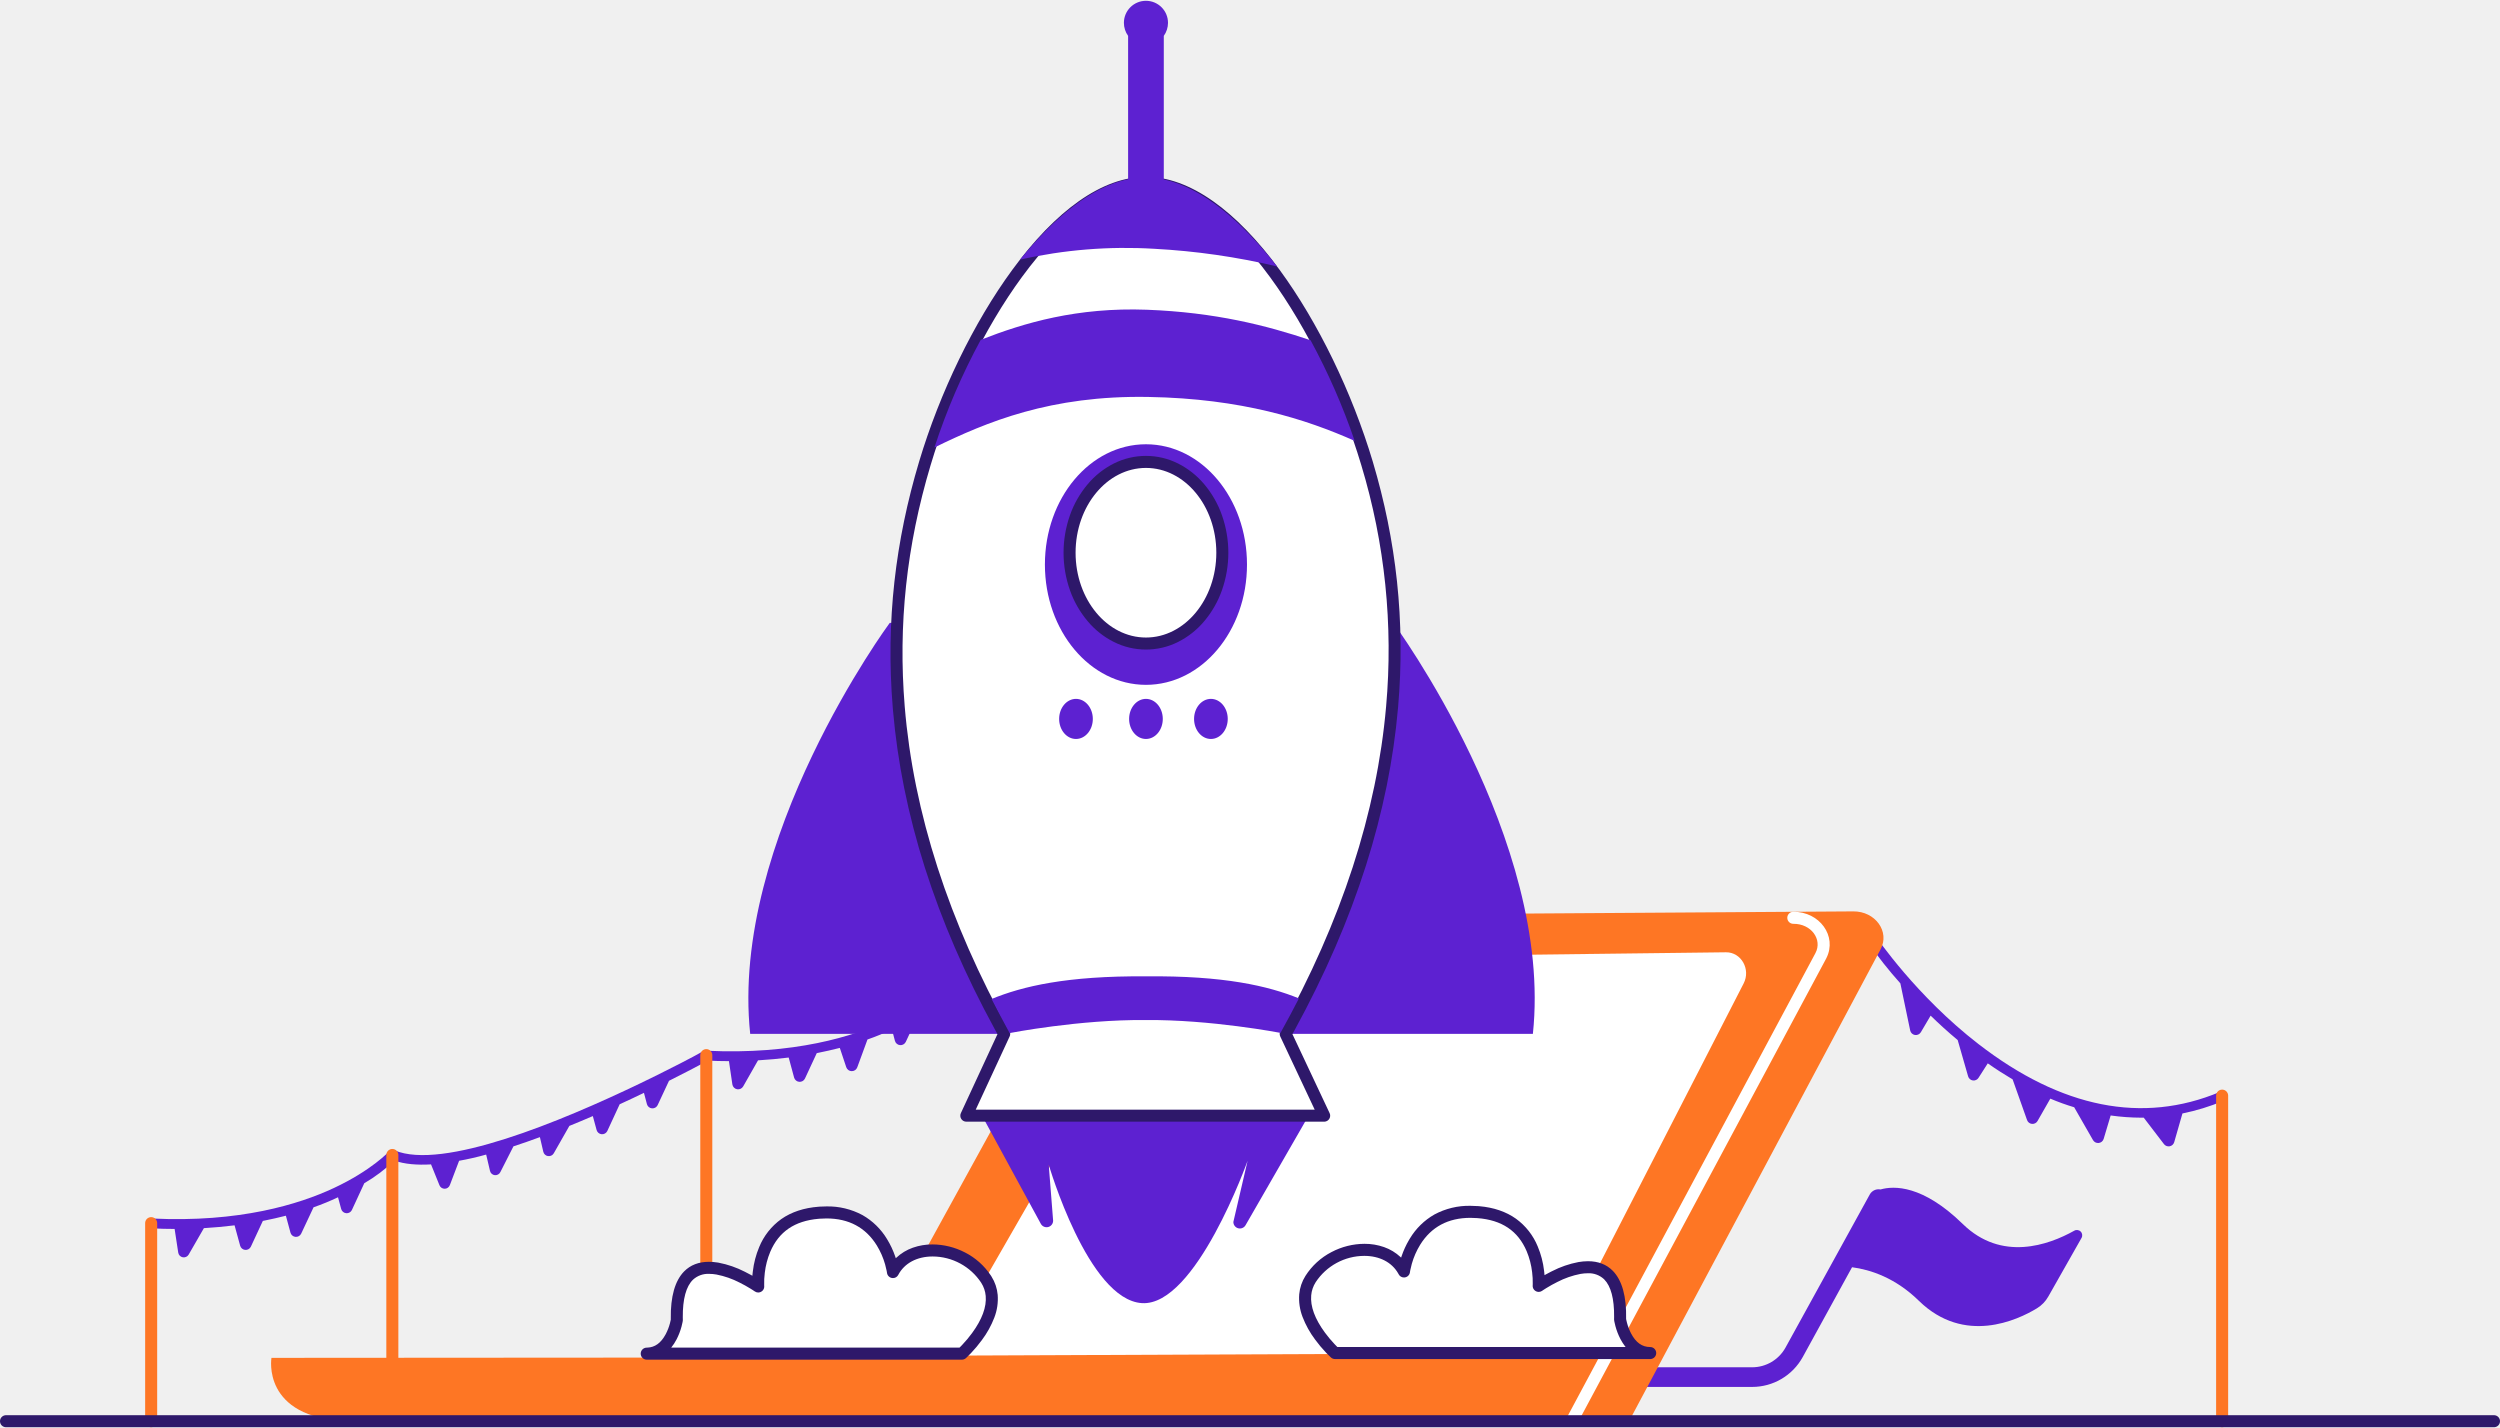
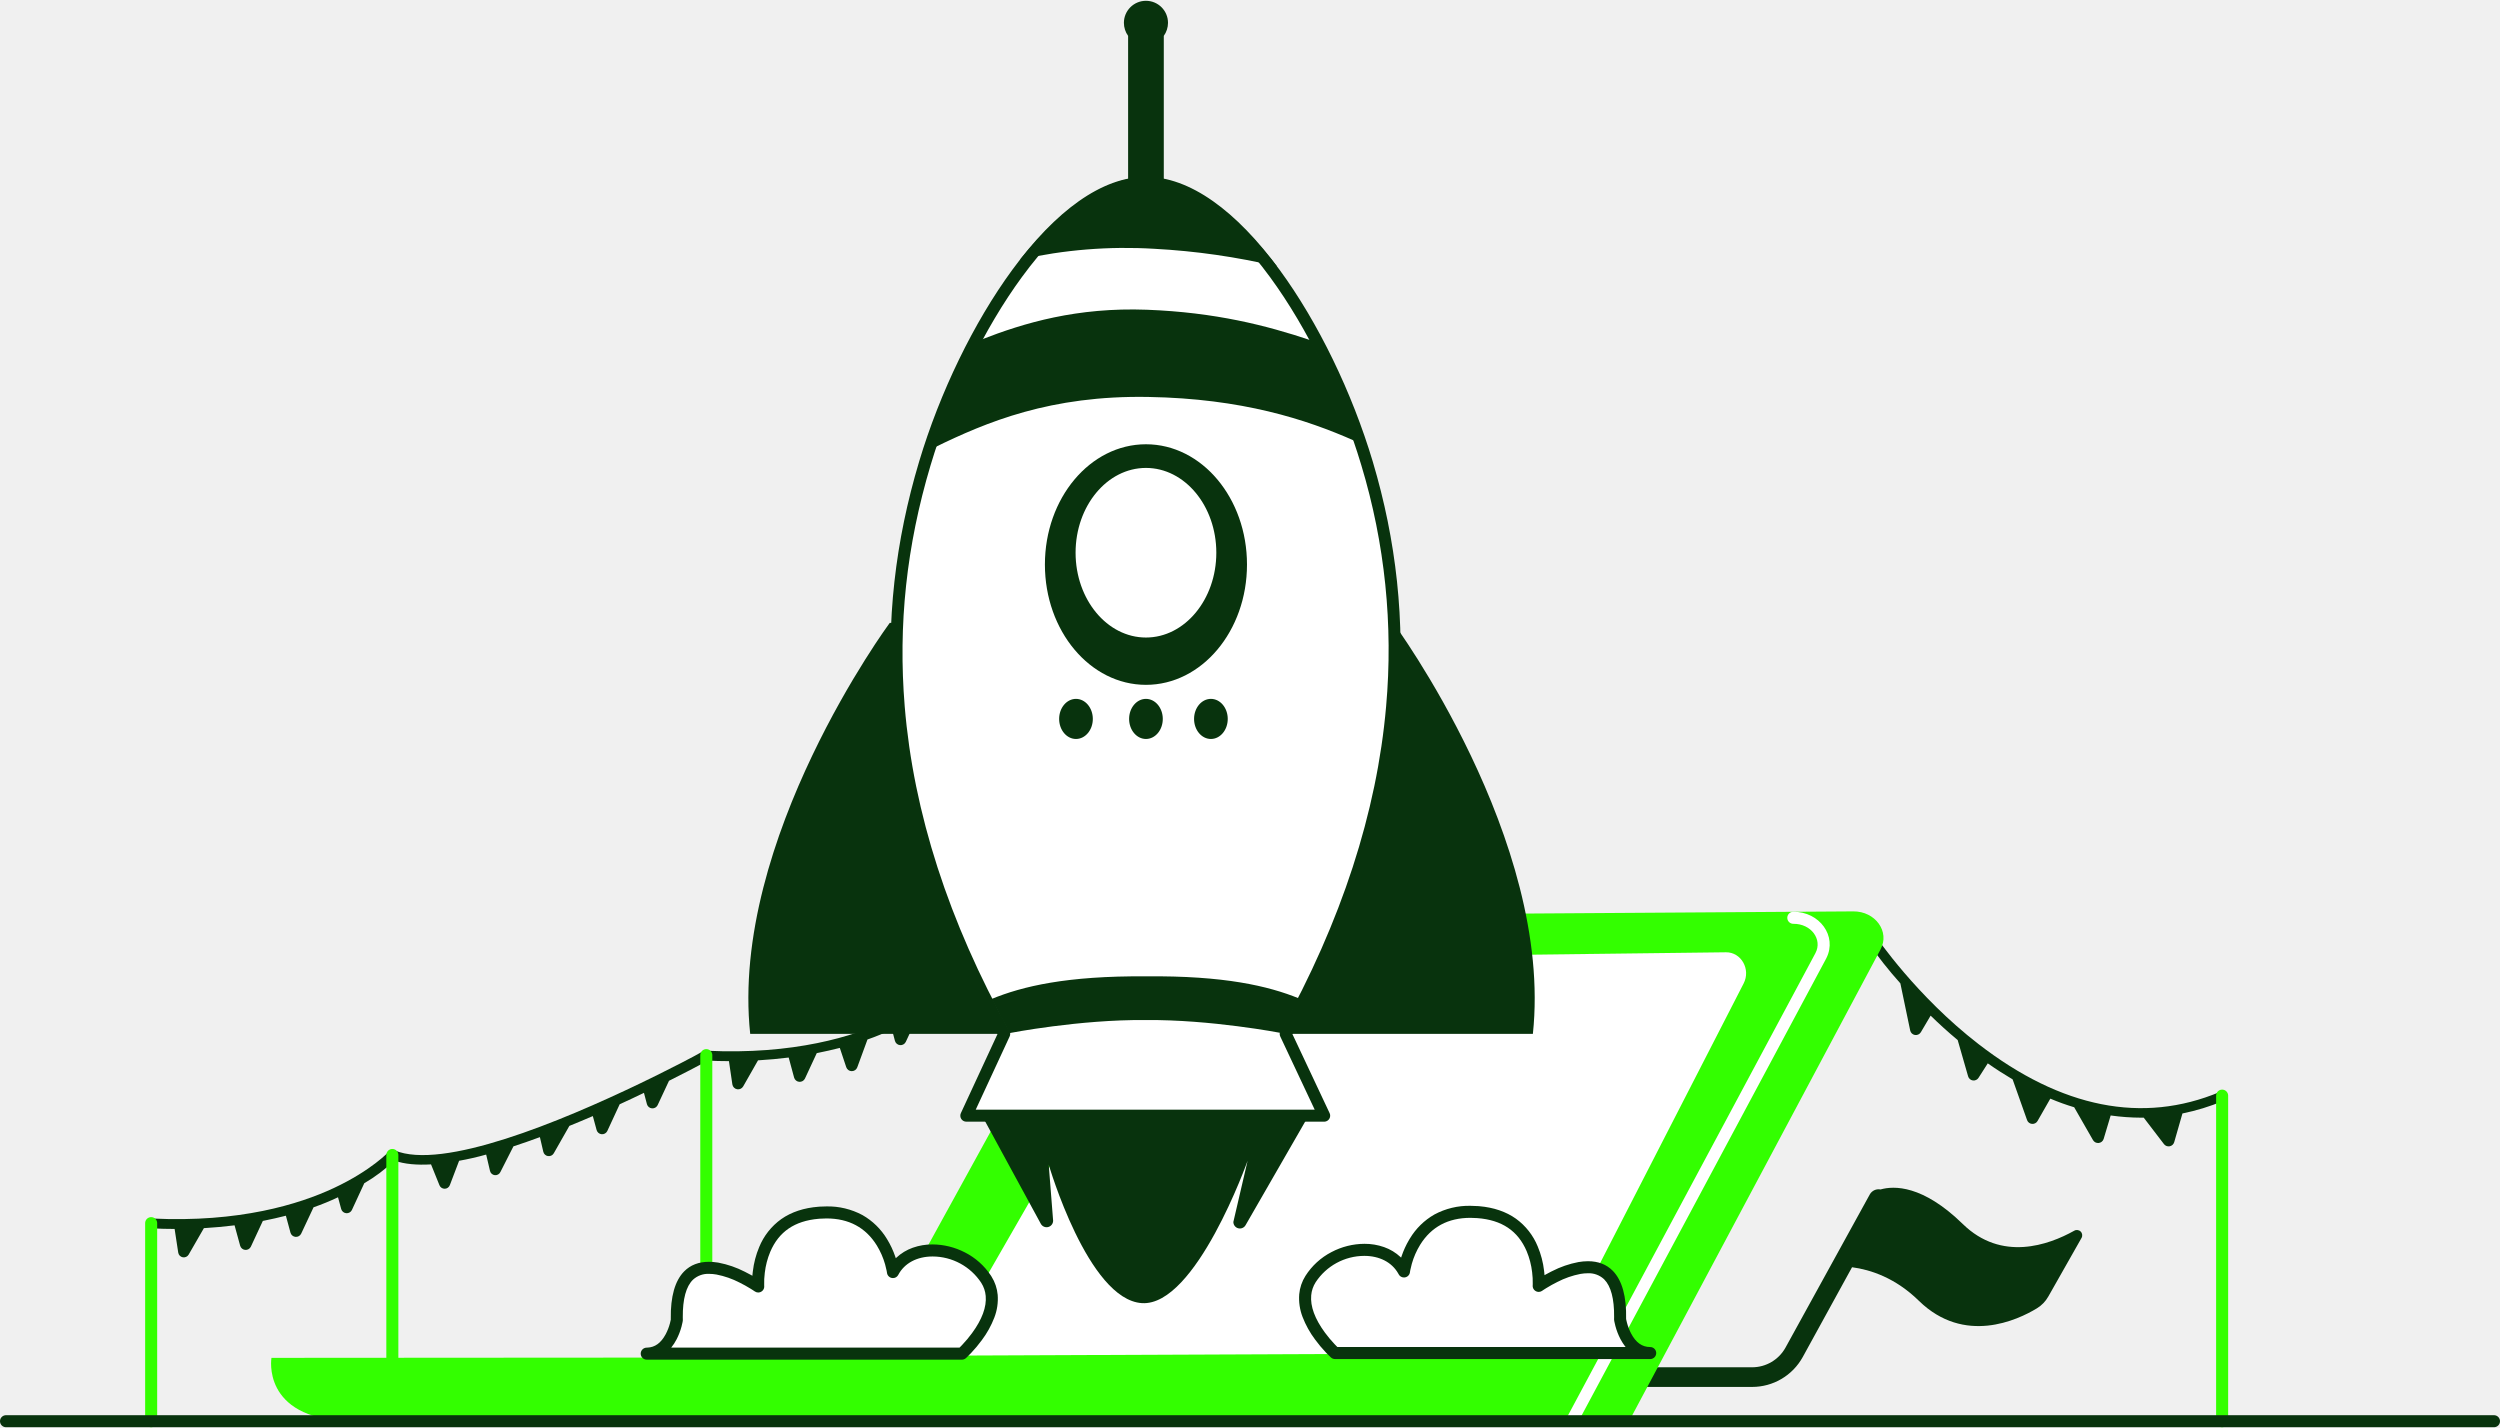
<svg xmlns="http://www.w3.org/2000/svg" viewBox="0 0 1247 711.9">
  <g id="product_launch_solid_II" data-name="product launch/solid_II" transform="translate(2.5)">
    <g id="product_launch_solid_II-2" data-name="product launch/solid_II" transform="translate(-3)">
      <g id="product_launch_solid_II-3" data-name="product launch_solid_II">
-         <path id="flag" d="M302.6,21.456c-12.7,7.1-36.2,15.6-55.6-3.4-20-19.5-34.3-19.1-41-17.2a5.036,5.036,0,0,0-5.3,2.4l-42.1,76.5a19.015,19.015,0,0,1-16.6,9.8H4.9a4.9,4.9,0,1,0,0,9.8H142a28.78,28.78,0,0,0,25.2-14.9l24.6-44.8c9.2,1.2,21.7,5.3,33.4,16.8,22.6,22,49.1,9.6,58.8,3.7a16.13,16.13,0,0,0,5.7-5.9l16.5-29.1A2.652,2.652,0,0,0,302.6,21.456Z" transform="translate(732.5 592.444)" fill="#5d21d1" />
+         <path id="flag" d="M302.6,21.456c-12.7,7.1-36.2,15.6-55.6-3.4-20-19.5-34.3-19.1-41-17.2a5.036,5.036,0,0,0-5.3,2.4l-42.1,76.5a19.015,19.015,0,0,1-16.6,9.8H4.9a4.9,4.9,0,1,0,0,9.8H142a28.78,28.78,0,0,0,25.2-14.9l24.6-44.8c9.2,1.2,21.7,5.3,33.4,16.8,22.6,22,49.1,9.6,58.8,3.7a16.13,16.13,0,0,0,5.7-5.9l16.5-29.1A2.652,2.652,0,0,0,302.6,21.456Z" transform="translate(732.5 592.444)" fill="#08330D" />
        <g id="flags" transform="translate(73 466)">
-           <path id="Path" d="M280.843,1.417a2.43,2.43,0,0,0-3.4-1.1c-.4.2-4.6,2.8-22.9,11.9l-8.4,4.1c-39.9,19.2-98.8,43.6-122.7,33.5a2.443,2.443,0,0,0-2.8.6c-.1.1-8.7,9.4-27.5,18.2-17.3,8.1-47.1,17.3-90.6,15.2a2.362,2.362,0,0,0-2.5,2.8,2.559,2.559,0,0,0,2.4,2.1c3.9.2,7.6.3,11.3.3l1.8,11.8a2.81,2.81,0,0,0,5.2,1l7.6-13.2c5.3-.3,10.4-.8,15.3-1.4l2.8,10.2a2.864,2.864,0,0,0,5.3.5l6-12.9c4.1-.8,7.9-1.7,11.5-2.6l2.3,8.5a2.864,2.864,0,0,0,5.3.5l6.2-13.2a122.609,122.609,0,0,0,12.2-5l1.6,5.9a2.864,2.864,0,0,0,5.3.5l6.2-13.4a80.144,80.144,0,0,0,15-11.3c5.1,1.8,11.3,2.3,18.3,1.9l4.2,10.4a2.778,2.778,0,0,0,5.2-.1l4.6-12.1c4.4-.8,8.9-1.8,13.5-3.1l1.9,8.1a2.76,2.76,0,0,0,5.2.6l6.5-12.8c4.4-1.4,8.8-3,13.2-4.6l1.7,7.3a2.833,2.833,0,0,0,5.2.8l7.8-13.7c3.9-1.6,7.8-3.2,11.7-4.9l1.9,7a2.864,2.864,0,0,0,5.3.5l6.2-13.4c4.2-1.9,8.2-3.8,12.1-5.7l1.5,5.7a2.864,2.864,0,0,0,5.3.5l5.7-12.2c15.5-7.8,18.4-9.6,19.9-10.4A3.181,3.181,0,0,0,280.843,1.417Z" transform="translate(0.857 57.983)" fill="#5d21d1" />
-           <path id="Path-2" data-name="Path" d="M123.443.2a2.443,2.443,0,0,0-2.8.6c-.1.1-8.7,9.4-27.5,18.2-17.3,8.1-47.1,17.3-90.6,15.2A2.362,2.362,0,0,0,.043,37a2.559,2.559,0,0,0,2.4,2.1c3.9.2,7.6.3,11.3.3l1.7,11.6a2.909,2.909,0,0,0,5.4,1l7.4-13c5.3-.3,10.4-.8,15.3-1.4l2.7,10a2.9,2.9,0,0,0,5.4.5l5.9-12.7c4.1-.8,7.9-1.7,11.5-2.6l3.2,9.6a2.915,2.915,0,0,0,5.5.1l5.1-13.9a122.609,122.609,0,0,0,12.2-5l1.5,5.7a2.9,2.9,0,0,0,5.4.5l6.1-13.1a80.144,80.144,0,0,0,15-11.3" transform="translate(277.357 23.9)" fill="#5d21d1" />
-           <path id="Path-3" data-name="Path" d="M179.077,79.877a2.39,2.39,0,0,0-3.2-1.4c-38.5,16.1-79,8-120.3-23.9-31.1-24-50.9-53.3-51.1-53.5a2.544,2.544,0,0,0-3.4-.7,2.544,2.544,0,0,0-.7,3.4,210.417,210.417,0,0,0,16.2,20.5l4.9,23.5a2.892,2.892,0,0,0,5.3.9l4.9-8.3c4.2,4.1,8.7,8.2,13.5,12.2l5.2,18.1a2.873,2.873,0,0,0,5.2.7l4.6-7.2c4.1,2.9,8.2,5.5,12.4,8l7.2,20.3a2.887,2.887,0,0,0,5.2.5l6.4-11.2a113.564,113.564,0,0,0,11.9,4.3l9.4,16.4a2.917,2.917,0,0,0,5.3-.6l3.5-11.7a112.468,112.468,0,0,0,15.3,1.1h1.2l10.1,13.2a2.913,2.913,0,0,0,5.1-1l4.1-14.3a109.057,109.057,0,0,0,20.2-6.2A2.469,2.469,0,0,0,179.077,79.877Z" transform="translate(858.823 0.223)" fill="#5d21d1" />
-           <path id="Path-4" data-name="Path" d="M3,0A3,3,0,0,1,5.995,2.824L6,3v98.8a3,3,0,0,1-5.995.176L0,101.8V3A3,3,0,0,1,3,0Z" transform="translate(-0.1 141.1)" fill="#fe7624" />
-           <path id="Path-5" data-name="Path" d="M3,0A3,3,0,0,1,5.995,2.824L6,3V134.2a3,3,0,0,1-5.995.176L0,134.2V3A3,3,0,0,1,3,0Z" transform="translate(120.2 107.1)" fill="#fe7624" />
-           <path id="Path-6" data-name="Path" d="M3,0A3,3,0,0,1,5.995,2.824L6,3V183.8a3,3,0,0,1-5.995.176L0,183.8V3A3,3,0,0,1,3,0Z" transform="translate(276.8 57.3)" fill="#fe7624" />
-           <path id="Path-7" data-name="Path" d="M3,0A3,3,0,0,1,5.995,2.824L6,3V165.4a3,3,0,0,1-5.995.176L0,165.4V3A3,3,0,0,1,3,0Z" transform="translate(1032.9 77.5)" fill="#fe7624" />
+           <path id="Path" d="M280.843,1.417a2.43,2.43,0,0,0-3.4-1.1c-.4.2-4.6,2.8-22.9,11.9l-8.4,4.1c-39.9,19.2-98.8,43.6-122.7,33.5a2.443,2.443,0,0,0-2.8.6c-.1.1-8.7,9.4-27.5,18.2-17.3,8.1-47.1,17.3-90.6,15.2a2.362,2.362,0,0,0-2.5,2.8,2.559,2.559,0,0,0,2.4,2.1c3.9.2,7.6.3,11.3.3l1.8,11.8a2.81,2.81,0,0,0,5.2,1l7.6-13.2c5.3-.3,10.4-.8,15.3-1.4l2.8,10.2a2.864,2.864,0,0,0,5.3.5l6-12.9c4.1-.8,7.9-1.7,11.5-2.6l2.3,8.5a2.864,2.864,0,0,0,5.3.5l6.2-13.2a122.609,122.609,0,0,0,12.2-5l1.6,5.9a2.864,2.864,0,0,0,5.3.5l6.2-13.4a80.144,80.144,0,0,0,15-11.3c5.1,1.8,11.3,2.3,18.3,1.9l4.2,10.4a2.778,2.778,0,0,0,5.2-.1l4.6-12.1c4.4-.8,8.9-1.8,13.5-3.1l1.9,8.1a2.76,2.76,0,0,0,5.2.6l6.5-12.8c4.4-1.4,8.8-3,13.2-4.6l1.7,7.3a2.833,2.833,0,0,0,5.2.8l7.8-13.7c3.9-1.6,7.8-3.2,11.7-4.9l1.9,7a2.864,2.864,0,0,0,5.3.5l6.2-13.4c4.2-1.9,8.2-3.8,12.1-5.7l1.5,5.7a2.864,2.864,0,0,0,5.3.5l5.7-12.2c15.5-7.8,18.4-9.6,19.9-10.4A3.181,3.181,0,0,0,280.843,1.417Z" transform="translate(0.857 57.983)" fill="#08330D" />
+           <path id="Path-2" data-name="Path" d="M123.443.2a2.443,2.443,0,0,0-2.8.6c-.1.1-8.7,9.4-27.5,18.2-17.3,8.1-47.1,17.3-90.6,15.2A2.362,2.362,0,0,0,.043,37a2.559,2.559,0,0,0,2.4,2.1c3.9.2,7.6.3,11.3.3l1.7,11.6a2.909,2.909,0,0,0,5.4,1l7.4-13c5.3-.3,10.4-.8,15.3-1.4l2.7,10a2.9,2.9,0,0,0,5.4.5l5.9-12.7c4.1-.8,7.9-1.7,11.5-2.6l3.2,9.6a2.915,2.915,0,0,0,5.5.1l5.1-13.9a122.609,122.609,0,0,0,12.2-5l1.5,5.7a2.9,2.9,0,0,0,5.4.5l6.1-13.1a80.144,80.144,0,0,0,15-11.3" transform="translate(277.357 23.9)" fill="#08330D" />
+           <path id="Path-3" data-name="Path" d="M179.077,79.877a2.39,2.39,0,0,0-3.2-1.4c-38.5,16.1-79,8-120.3-23.9-31.1-24-50.9-53.3-51.1-53.5a2.544,2.544,0,0,0-3.4-.7,2.544,2.544,0,0,0-.7,3.4,210.417,210.417,0,0,0,16.2,20.5l4.9,23.5a2.892,2.892,0,0,0,5.3.9l4.9-8.3c4.2,4.1,8.7,8.2,13.5,12.2l5.2,18.1a2.873,2.873,0,0,0,5.2.7l4.6-7.2c4.1,2.9,8.2,5.5,12.4,8l7.2,20.3a2.887,2.887,0,0,0,5.2.5l6.4-11.2a113.564,113.564,0,0,0,11.9,4.3l9.4,16.4a2.917,2.917,0,0,0,5.3-.6l3.5-11.7a112.468,112.468,0,0,0,15.3,1.1h1.2l10.1,13.2a2.913,2.913,0,0,0,5.1-1l4.1-14.3a109.057,109.057,0,0,0,20.2-6.2A2.469,2.469,0,0,0,179.077,79.877Z" transform="translate(858.823 0.223)" fill="#08330D" />
+           <path id="Path-4" data-name="Path" d="M3,0A3,3,0,0,1,5.995,2.824L6,3v98.8a3,3,0,0,1-5.995.176L0,101.8V3A3,3,0,0,1,3,0Z" transform="translate(-0.1 141.1)" fill="#33FF00" />
+           <path id="Path-5" data-name="Path" d="M3,0A3,3,0,0,1,5.995,2.824L6,3V134.2a3,3,0,0,1-5.995.176L0,134.2V3A3,3,0,0,1,3,0Z" transform="translate(120.2 107.1)" fill="#33FF00" />
+           <path id="Path-6" data-name="Path" d="M3,0A3,3,0,0,1,5.995,2.824L6,3V183.8a3,3,0,0,1-5.995.176L0,183.8V3A3,3,0,0,1,3,0Z" transform="translate(276.8 57.3)" fill="#33FF00" />
+           <path id="Path-7" data-name="Path" d="M3,0A3,3,0,0,1,5.995,2.824L6,3V165.4a3,3,0,0,1-5.995.176L0,165.4V3A3,3,0,0,1,3,0Z" transform="translate(1032.9 77.5)" fill="#33FF00" />
        </g>
        <g id="laptop_1_" transform="translate(135 454)">
-           <path id="laptop" d="M789.19,0l-362,2.4a14.982,14.982,0,0,0-13.4,7.6L296.99,222.5l-296.8.2s-5.1,29.8,37.6,31.6l640-.8L802.79,19C807.59,10.1,800.19-.1,789.19,0Z" transform="translate(0.71 0.599)" fill="#fe7624" />
+           <path id="laptop" d="M789.19,0l-362,2.4a14.982,14.982,0,0,0-13.4,7.6L296.99,222.5l-296.8.2s-5.1,29.8,37.6,31.6l640-.8L802.79,19C807.59,10.1,800.19-.1,789.19,0Z" transform="translate(0.71 0.599)" fill="#33FF00" />
          <path id="screen" d="M0,201.2l305.7-1.3L400.3,15.6C404,8.5,399.1-.1,391.5,0L113.7,3.4Z" transform="translate(334.9 20.999)" fill="#fff" />
          <path id="Path-8" data-name="Path" d="M113.074,0c13.1-.117,22.03,12.112,16.543,23.084l-.171.332-123.8,231.3a3,3,0,0,1-5.371-2.668l.081-.164L124.148,20.6c3.584-6.788-2.091-14.68-11.02-14.6a3,3,0,1,1-.054-6Z" transform="translate(646.899 0.799)" fill="#fff" />
        </g>
        <g id="rocket_3_" transform="translate(373)">
-           <path id="Path-9" data-name="Path" d="M0,0,33.5,61.6A3.267,3.267,0,0,0,39.6,60L37.4,32S57,99.4,83.9,101.1s52.7-71,52.7-71l-7.1,30.5a3.255,3.255,0,0,0,6.1,1.6L171.4,0" transform="translate(113.2 548.9)" fill="#5d21d1" />
-           <path id="Path-10" data-name="Path" d="M70.517,2.3s-79.9,108.2-69.6,205h176.3V0Z" transform="translate(0.783 308.4)" fill="#5d21d1" />
-           <path id="Path-11" data-name="Path" d="M106.7,2.3s79.9,108.2,69.6,205H0V0Z" transform="translate(215.8 308.4)" fill="#5d21d1" />
+           <path id="Path-9" data-name="Path" d="M0,0,33.5,61.6A3.267,3.267,0,0,0,39.6,60L37.4,32S57,99.4,83.9,101.1s52.7-71,52.7-71l-7.1,30.5a3.255,3.255,0,0,0,6.1,1.6L171.4,0" transform="translate(113.2 548.9)" fill="#08330D" />
+           <path id="Path-10" data-name="Path" d="M70.517,2.3s-79.9,108.2-69.6,205h176.3V0Z" transform="translate(0.783 308.4)" fill="#08330D" />
+           <path id="Path-11" data-name="Path" d="M106.7,2.3s79.9,108.2,69.6,205H0V0Z" transform="translate(215.8 308.4)" fill="#08330D" />
          <path id="Path-12" data-name="Path" d="M194.114,424.5c67.7-121.7,60.3-218.3,40.6-284.5-19.8-66.2-66.2-140-110.3-140s-90.5,73.8-110.3,140-28.1,162.8,39.6,284.5l-18.9,40.8h178.5l-19.2-40.8Z" transform="translate(74.686 91.2)" fill="#fff" />
-           <path id="Path_2_" d="M216.327,471.3H37.826a3,3,0,0,1-2.722-4.262L53.364,427.62l-1.126-2.046c-7.471-13.66-14.229-27.458-20.086-41.011a427.659,427.659,0,0,1-15.069-40.2A379.514,379.514,0,0,1,6.847,304.935a348.758,348.758,0,0,1-5.589-38.674l-.133-1.579C.25,254.036-.117,243.316.033,232.821c.148-10.3.8-20.707,1.936-30.93,1.113-10.008,2.726-20.159,4.8-30.169,2.02-9.771,4.539-19.723,7.487-29.581,10.374-34.684,27.32-69.58,46.492-95.739,10.9-14.871,22.071-26.393,33.2-34.245C105.387,4.09,116.651,0,127.427,0S149.466,4.09,160.9,12.157c11.134,7.852,22.305,19.373,33.2,34.245,19.173,26.16,36.119,61.056,46.493,95.743,2.913,9.789,5.4,19.7,7.378,29.46,2.029,9.986,3.6,20.131,4.669,30.154,1.091,10.231,1.695,20.656,1.793,30.986.1,10.523-.321,21.274-1.252,31.955a350.841,350.841,0,0,1-5.652,38.993,383.143,383.143,0,0,1-10.354,39.789,432.855,432.855,0,0,1-15.239,40.608c-5.923,13.694-12.756,27.64-20.309,41.449l-1.142,2.073,18.548,39.413a2.956,2.956,0,0,1-.138,2.814,2.99,2.99,0,0,1-2.4,1.459ZM127.427,6c-9.664,0-19.943,3.853-30.551,11.451-10.439,7.477-20.967,18.41-31.291,32.5C46.8,75.575,30.186,109.8,20,143.86,7.974,184.069,3.756,223.43,7.1,264.192c4.344,52.886,21.921,107.34,52.244,161.85a3.008,3.008,0,0,1,.1,2.719L42.521,465.3H211.6l-17.186-36.523a2.992,2.992,0,0,1,0-2.552l.094-.183c30.375-54.6,48.109-109.063,52.709-161.865A317.74,317.74,0,0,0,234.852,143.86c-10.186-34.055-26.8-68.284-45.583-93.911-10.325-14.087-20.853-25.02-31.292-32.5C147.369,9.853,137.091,6,127.427,6Z" transform="translate(71.674 88.2)" fill="#2e186a" />
-           <ellipse id="Oval" cx="50.4" cy="60" rx="50.4" ry="60" transform="translate(148.7 221.6)" fill="#5d21d1" />
-           <ellipse id="Oval-2" data-name="Oval" cx="8.4" cy="10" rx="8.4" ry="10" transform="translate(190.7 348.6)" fill="#5d21d1" />
-           <ellipse id="Oval-3" data-name="Oval" cx="8.4" cy="10" rx="8.4" ry="10" transform="translate(223.1 348.6)" fill="#5d21d1" />
-           <ellipse id="Oval-4" data-name="Oval" cx="8.4" cy="10" rx="8.4" ry="10" transform="translate(155.8 348.6)" fill="#5d21d1" />
+           <path id="Path_2_" d="M216.327,471.3H37.826a3,3,0,0,1-2.722-4.262L53.364,427.62l-1.126-2.046c-7.471-13.66-14.229-27.458-20.086-41.011a427.659,427.659,0,0,1-15.069-40.2A379.514,379.514,0,0,1,6.847,304.935a348.758,348.758,0,0,1-5.589-38.674l-.133-1.579C.25,254.036-.117,243.316.033,232.821c.148-10.3.8-20.707,1.936-30.93,1.113-10.008,2.726-20.159,4.8-30.169,2.02-9.771,4.539-19.723,7.487-29.581,10.374-34.684,27.32-69.58,46.492-95.739,10.9-14.871,22.071-26.393,33.2-34.245C105.387,4.09,116.651,0,127.427,0S149.466,4.09,160.9,12.157c11.134,7.852,22.305,19.373,33.2,34.245,19.173,26.16,36.119,61.056,46.493,95.743,2.913,9.789,5.4,19.7,7.378,29.46,2.029,9.986,3.6,20.131,4.669,30.154,1.091,10.231,1.695,20.656,1.793,30.986.1,10.523-.321,21.274-1.252,31.955a350.841,350.841,0,0,1-5.652,38.993,383.143,383.143,0,0,1-10.354,39.789,432.855,432.855,0,0,1-15.239,40.608c-5.923,13.694-12.756,27.64-20.309,41.449l-1.142,2.073,18.548,39.413a2.956,2.956,0,0,1-.138,2.814,2.99,2.99,0,0,1-2.4,1.459ZM127.427,6c-9.664,0-19.943,3.853-30.551,11.451-10.439,7.477-20.967,18.41-31.291,32.5C46.8,75.575,30.186,109.8,20,143.86,7.974,184.069,3.756,223.43,7.1,264.192c4.344,52.886,21.921,107.34,52.244,161.85a3.008,3.008,0,0,1,.1,2.719L42.521,465.3H211.6l-17.186-36.523a2.992,2.992,0,0,1,0-2.552l.094-.183c30.375-54.6,48.109-109.063,52.709-161.865A317.74,317.74,0,0,0,234.852,143.86c-10.186-34.055-26.8-68.284-45.583-93.911-10.325-14.087-20.853-25.02-31.292-32.5C147.369,9.853,137.091,6,127.427,6Z" transform="translate(71.674 88.2)" fill="#08330D" />
+           <ellipse id="Oval" cx="50.4" cy="60" rx="50.4" ry="60" transform="translate(148.7 221.6)" fill="#08330D" />
+           <ellipse id="Oval-2" data-name="Oval" cx="8.4" cy="10" rx="8.4" ry="10" transform="translate(190.7 348.6)" fill="#08330D" />
+           <ellipse id="Oval-3" data-name="Oval" cx="8.4" cy="10" rx="8.4" ry="10" transform="translate(223.1 348.6)" fill="#08330D" />
+           <ellipse id="Oval-4" data-name="Oval" cx="8.4" cy="10" rx="8.4" ry="10" transform="translate(155.8 348.6)" fill="#08330D" />
          <ellipse id="Oval-5" data-name="Oval" cx="38.1" cy="45.3" rx="38.1" ry="45.3" transform="translate(161 230.4)" fill="#fff" />
-           <path id="Oval_2_" d="M41.1,96.6a35.71,35.71,0,0,1-16.051-3.81A41.224,41.224,0,0,1,11.991,82.414,49.391,49.391,0,0,1,3.212,67.057a56.369,56.369,0,0,1,0-37.514,49.393,49.393,0,0,1,8.779-15.358A41.225,41.225,0,0,1,25.049,3.81a35.713,35.713,0,0,1,32.1,0A41.223,41.223,0,0,1,70.209,14.186a49.393,49.393,0,0,1,8.778,15.358,56.371,56.371,0,0,1,0,37.514,49.391,49.391,0,0,1-8.778,15.357A41.223,41.223,0,0,1,57.151,92.79,35.71,35.71,0,0,1,41.1,96.6ZM41.1,6C21.746,6,6,24.976,6,48.3S21.746,90.6,41.1,90.6,76.2,71.625,76.2,48.3,60.455,6,41.1,6Z" transform="translate(158 227.4)" fill="#2e186a" />
-           <path id="Path-13" data-name="Path" d="M71.7,89.1V17.5A11.2,11.2,0,0,0,73.8,11a11,11,0,0,0-22,0,11.2,11.2,0,0,0,2.1,6.5V89c-18.5,3.8-37,19.3-53.9,40.1a239.042,239.042,0,0,1,67-5.4,345.825,345.825,0,0,1,61.2,8.8C110.7,110.1,91.1,93.3,71.7,89.1Z" transform="translate(136.3 0.4)" fill="#5d21d1" />
-           <path id="Path-14" data-name="Path" d="M187.6,15.343c-22.1-7.4-47.5-13.9-81.6-15.2-34.8-1.3-61.2,6.5-82.9,15A320.817,320.817,0,0,0,0,68.843c26-12.7,57.9-26.1,106.8-25.2,46.5.8,78.5,11.1,102.8,21.9A322.659,322.659,0,0,0,187.6,15.343Z" transform="translate(93.6 154.357)" fill="#5d21d1" />
-           <path id="Path-15" data-name="Path" d="M144.1,28.222c3.2-5.8,6.3-11.5,9.2-17.2C138,4.822,116-.378,76.9.022c-39.5-.3-61.6,5-76.9,11.3,2.9,5.6,5.9,11.3,9,17,0,0,34.7-6.8,67.8-6.5C109.4,21.522,144.1,28.222,144.1,28.222Z" transform="translate(122.1 486.978)" fill="#5d21d1" />
+           <path id="Oval_2_" d="M41.1,96.6a35.71,35.71,0,0,1-16.051-3.81A41.224,41.224,0,0,1,11.991,82.414,49.391,49.391,0,0,1,3.212,67.057a56.369,56.369,0,0,1,0-37.514,49.393,49.393,0,0,1,8.779-15.358A41.225,41.225,0,0,1,25.049,3.81a35.713,35.713,0,0,1,32.1,0A41.223,41.223,0,0,1,70.209,14.186a49.393,49.393,0,0,1,8.778,15.358,56.371,56.371,0,0,1,0,37.514,49.391,49.391,0,0,1-8.778,15.357A41.223,41.223,0,0,1,57.151,92.79,35.71,35.71,0,0,1,41.1,96.6ZM41.1,6C21.746,6,6,24.976,6,48.3S21.746,90.6,41.1,90.6,76.2,71.625,76.2,48.3,60.455,6,41.1,6Z" transform="translate(158 227.4)" fill="#08330D" />
+           <path id="Path-13" data-name="Path" d="M71.7,89.1V17.5A11.2,11.2,0,0,0,73.8,11a11,11,0,0,0-22,0,11.2,11.2,0,0,0,2.1,6.5V89c-18.5,3.8-37,19.3-53.9,40.1a239.042,239.042,0,0,1,67-5.4,345.825,345.825,0,0,1,61.2,8.8C110.7,110.1,91.1,93.3,71.7,89.1Z" transform="translate(136.3 0.4)" fill="#08330D" />
+           <path id="Path-14" data-name="Path" d="M187.6,15.343c-22.1-7.4-47.5-13.9-81.6-15.2-34.8-1.3-61.2,6.5-82.9,15A320.817,320.817,0,0,0,0,68.843c26-12.7,57.9-26.1,106.8-25.2,46.5.8,78.5,11.1,102.8,21.9A322.659,322.659,0,0,0,187.6,15.343Z" transform="translate(93.6 154.357)" fill="#08330D" />
+           <path id="Path-15" data-name="Path" d="M144.1,28.222c3.2-5.8,6.3-11.5,9.2-17.2C138,4.822,116-.378,76.9.022c-39.5-.3-61.6,5-76.9,11.3,2.9,5.6,5.9,11.3,9,17,0,0,34.7-6.8,67.8-6.5C109.4,21.522,144.1,28.222,144.1,28.222Z" transform="translate(122.1 486.978)" fill="#08330D" />
        </g>
        <g id="clouds" transform="translate(320 601)">
          <path id="cloud_1_" d="M172.136,70.439H14.936s-22.6-20.3-12.2-36.9,37.7-20.6,46.6-3.8c0,0,3.9-32.1,36.8-29.6,33,2.5,30.4,36.8,30.4,36.8s41.7-29.5,40.6,16.6C157.036,53.439,159.636,70.439,172.136,70.439Z" transform="translate(331.464 3.461)" fill="#fff" />
-           <path id="cloud_2_" d="M175.139,76.442H17.939a3,3,0,0,1-2.005-.769c-.308-.277-.983-.9-2.045-2l-.46-.481A66.383,66.383,0,0,1,8.05,66.764a46.6,46.6,0,0,1-6.3-11.352A26.03,26.03,0,0,1,.09,44.125,20.621,20.621,0,0,1,3.2,34.949,33.746,33.746,0,0,1,16.189,23.075a35.576,35.576,0,0,1,16.427-4.118,28.994,28.994,0,0,1,9.79,1.63,23.209,23.209,0,0,1,8.24,5l.268.261.226-.684A43.553,43.553,0,0,1,54.9,16.952l.4-.66A33.763,33.763,0,0,1,67.522,4.331,36.426,36.426,0,0,1,85.5,0c1.257,0,2.558.05,3.867.15L89.9.193c7.2.621,13.363,2.725,18.317,6.252a32.045,32.045,0,0,1,10.847,13.848,44.6,44.6,0,0,1,3.162,12.092c.09.741.164,1.47.219,2.167l0,.046.633-.356c.752-.419,1.532-.836,2.319-1.237l.8-.4a48.739,48.739,0,0,1,13.146-4.54,28.565,28.565,0,0,1,4.791-.43c5.1,0,9.257,1.613,12.372,4.794,4.641,4.741,6.874,12.811,6.636,23.985l.016.1.08.417c.088.433.206.928.341,1.433a25.984,25.984,0,0,0,2,5.211c2.4,4.623,5.528,6.87,9.563,6.87l.2.005a3,3,0,0,1,0,5.989l-.2.005ZM32.538,24.973A29.105,29.105,0,0,0,8.281,38.134a14.48,14.48,0,0,0-2.215,6.529c-.492,5.46,1.8,11.7,6.825,18.554a60.344,60.344,0,0,0,4.891,5.845c.354.374.714.743,1.1,1.128l.254.25H162.912l-.373-.472a24.417,24.417,0,0,1-2.107-3.29l-.18-.342a31.976,31.976,0,0,1-2.466-6.417c-.2-.729-.366-1.464-.491-2.124l-.034-.185c-.032-.177-.058-.339-.077-.481l-.021-.158-.02-.223,0-.355,0-.1.016-.92c.08-9-1.581-15.282-4.936-18.671l-.187-.184a11.135,11.135,0,0,0-8.013-2.878,21.913,21.913,0,0,0-3.666.334,42.825,42.825,0,0,0-11.5,4.006c-1.867.923-3.721,1.951-5.509,3.057-.334.207-.665.416-.985.622l-.7.459-.534.363a2.962,2.962,0,0,1-1.582.464,3.047,3.047,0,0,1-2.225-.978,2.951,2.951,0,0,1-.777-2.256l.013-.247.016-.439a40.1,40.1,0,0,0-.31-5.916,38.651,38.651,0,0,0-2.725-10.467C109.2,12.461,101.142,7.059,88.911,6.133,87.747,6.044,86.6,6,85.487,6,74.366,6,65.925,10.525,60.4,19.452a37.789,37.789,0,0,0-4.148,9.472c-.309,1.074-.562,2.119-.751,3.108-.077.4-.123.678-.149.841l-.058.407a2.971,2.971,0,0,1-2.976,2.465,2.936,2.936,0,0,1-2.627-1.6l-.228-.415C46.3,28.165,40.136,24.972,32.538,24.973Z" transform="translate(328.461 0.459)" fill="#2e186a" />
+           <path id="cloud_2_" d="M175.139,76.442H17.939a3,3,0,0,1-2.005-.769c-.308-.277-.983-.9-2.045-2l-.46-.481A66.383,66.383,0,0,1,8.05,66.764a46.6,46.6,0,0,1-6.3-11.352A26.03,26.03,0,0,1,.09,44.125,20.621,20.621,0,0,1,3.2,34.949,33.746,33.746,0,0,1,16.189,23.075a35.576,35.576,0,0,1,16.427-4.118,28.994,28.994,0,0,1,9.79,1.63,23.209,23.209,0,0,1,8.24,5l.268.261.226-.684A43.553,43.553,0,0,1,54.9,16.952l.4-.66A33.763,33.763,0,0,1,67.522,4.331,36.426,36.426,0,0,1,85.5,0c1.257,0,2.558.05,3.867.15L89.9.193c7.2.621,13.363,2.725,18.317,6.252a32.045,32.045,0,0,1,10.847,13.848,44.6,44.6,0,0,1,3.162,12.092c.09.741.164,1.47.219,2.167l0,.046.633-.356c.752-.419,1.532-.836,2.319-1.237l.8-.4a48.739,48.739,0,0,1,13.146-4.54,28.565,28.565,0,0,1,4.791-.43c5.1,0,9.257,1.613,12.372,4.794,4.641,4.741,6.874,12.811,6.636,23.985l.016.1.08.417c.088.433.206.928.341,1.433a25.984,25.984,0,0,0,2,5.211c2.4,4.623,5.528,6.87,9.563,6.87l.2.005a3,3,0,0,1,0,5.989l-.2.005ZM32.538,24.973A29.105,29.105,0,0,0,8.281,38.134a14.48,14.48,0,0,0-2.215,6.529c-.492,5.46,1.8,11.7,6.825,18.554a60.344,60.344,0,0,0,4.891,5.845c.354.374.714.743,1.1,1.128l.254.25H162.912l-.373-.472a24.417,24.417,0,0,1-2.107-3.29l-.18-.342a31.976,31.976,0,0,1-2.466-6.417c-.2-.729-.366-1.464-.491-2.124l-.034-.185c-.032-.177-.058-.339-.077-.481l-.021-.158-.02-.223,0-.355,0-.1.016-.92c.08-9-1.581-15.282-4.936-18.671l-.187-.184a11.135,11.135,0,0,0-8.013-2.878,21.913,21.913,0,0,0-3.666.334,42.825,42.825,0,0,0-11.5,4.006c-1.867.923-3.721,1.951-5.509,3.057-.334.207-.665.416-.985.622l-.7.459-.534.363a2.962,2.962,0,0,1-1.582.464,3.047,3.047,0,0,1-2.225-.978,2.951,2.951,0,0,1-.777-2.256l.013-.247.016-.439a40.1,40.1,0,0,0-.31-5.916,38.651,38.651,0,0,0-2.725-10.467C109.2,12.461,101.142,7.059,88.911,6.133,87.747,6.044,86.6,6,85.487,6,74.366,6,65.925,10.525,60.4,19.452a37.789,37.789,0,0,0-4.148,9.472c-.309,1.074-.562,2.119-.751,3.108-.077.4-.123.678-.149.841l-.058.407a2.971,2.971,0,0,1-2.976,2.465,2.936,2.936,0,0,1-2.627-1.6l-.228-.415C46.3,28.165,40.136,24.972,32.538,24.973Z" transform="translate(328.461 0.459)" fill="#08330D" />
          <path id="cloud" d="M0,70.439H157.2s22.6-20.3,12.2-36.9-37.7-20.6-46.6-3.8c0,0-3.9-32.1-36.8-29.6-33,2.5-30.4,36.8-30.4,36.8S13.9,7.439,15,53.539C15.1,53.439,12.5,70.339,0,70.439Z" transform="translate(3.1 3.761)" fill="#fff" />
-           <path id="cloud_2_2" data-name="cloud_2_" d="M160.2,76.442H3a3,3,0,0,1-.023-6l.311-.007c3.8-.143,6.782-2.294,9.1-6.577l.173-.326a25.893,25.893,0,0,0,2-5.188c.159-.589.294-1.166.39-1.668L15,56.41l-.008-.46c-.167-10.962,2.081-18.888,6.681-23.558,3.111-3.158,7.261-4.76,12.337-4.76a28.138,28.138,0,0,1,4.341.356l.45.074A48.741,48.741,0,0,1,51.942,32.6c1.04.514,2.09,1.066,3.119,1.639l.632.356.049-.573c.035-.384.071-.739.11-1.084l.065-.555a44.6,44.6,0,0,1,3.162-12.092A32,32,0,0,1,70.1,6.323C75.144,2.784,81.427.707,88.773.15l.551-.04C90.443.037,91.558,0,92.639,0a36.428,36.428,0,0,1,17.978,4.331,33.763,33.763,0,0,1,12.226,11.962A43.192,43.192,0,0,1,127,25.167l.226.684.269-.261a23.209,23.209,0,0,1,8.24-5,28.993,28.993,0,0,1,9.789-1.631,35.584,35.584,0,0,1,16.142,3.969A33.9,33.9,0,0,1,174.58,34.384l.362.565a20.62,20.62,0,0,1,3.107,9.176,26.032,26.032,0,0,1-1.66,11.287,46.59,46.59,0,0,1-6.3,11.352,66.29,66.29,0,0,1-5.378,6.429c-1.123,1.183-1.9,1.921-2.26,2.256l-.246.224A2.991,2.991,0,0,1,160.2,76.442ZM34.117,33.643A11.135,11.135,0,0,0,26.1,36.52c-3.481,3.34-5.2,9.684-5.124,18.854l.014.912.006.12,0,.344-.021.223-.02.158c-.013.089-.029.194-.048.306l-.065.358c-.123.646-.293,1.377-.491,2.114A31.931,31.931,0,0,1,17.886,66.3a24.194,24.194,0,0,1-2.672,4.11l-.023.028H159c.17-.166.344-.339.517-.515l.551-.564.287-.3a60.353,60.353,0,0,0,4.891-5.845c5.02-6.852,7.316-13.095,6.825-18.554a14.481,14.481,0,0,0-2.215-6.529A29.1,29.1,0,0,0,145.6,24.973c-7.81,0-14.061,3.343-17.15,9.173l-.087.155a2.9,2.9,0,0,1-2.54,1.443,2.985,2.985,0,0,1-3-2.641l-.049-.337-.131-.734c-.19-.989-.443-2.034-.751-3.108a37.789,37.789,0,0,0-4.148-9.472C112.214,10.525,103.772,6,92.651,6c-1.108,0-2.26.045-3.424.133l-.523.043C76.762,7.219,68.876,12.607,64.6,22.646a38.65,38.65,0,0,0-2.725,10.467,39.173,39.173,0,0,0-.3,6.251l.026.517a2.944,2.944,0,0,1-.839,2.145,3.056,3.056,0,0,1-2.171.921,2.972,2.972,0,0,1-1.722-.558l-.394-.269-.7-.459-.074-.048-.237-.152-.673-.422c-1.783-1.1-3.636-2.132-5.508-3.057a42.824,42.824,0,0,0-11.5-4.006A21.906,21.906,0,0,0,34.117,33.643Z" transform="translate(0.1 0.759)" fill="#2e186a" />
+           <path id="cloud_2_2" data-name="cloud_2_" d="M160.2,76.442H3a3,3,0,0,1-.023-6l.311-.007c3.8-.143,6.782-2.294,9.1-6.577l.173-.326a25.893,25.893,0,0,0,2-5.188c.159-.589.294-1.166.39-1.668L15,56.41l-.008-.46c-.167-10.962,2.081-18.888,6.681-23.558,3.111-3.158,7.261-4.76,12.337-4.76a28.138,28.138,0,0,1,4.341.356l.45.074A48.741,48.741,0,0,1,51.942,32.6c1.04.514,2.09,1.066,3.119,1.639l.632.356.049-.573c.035-.384.071-.739.11-1.084l.065-.555a44.6,44.6,0,0,1,3.162-12.092A32,32,0,0,1,70.1,6.323C75.144,2.784,81.427.707,88.773.15l.551-.04C90.443.037,91.558,0,92.639,0a36.428,36.428,0,0,1,17.978,4.331,33.763,33.763,0,0,1,12.226,11.962A43.192,43.192,0,0,1,127,25.167l.226.684.269-.261a23.209,23.209,0,0,1,8.24-5,28.993,28.993,0,0,1,9.789-1.631,35.584,35.584,0,0,1,16.142,3.969A33.9,33.9,0,0,1,174.58,34.384l.362.565a20.62,20.62,0,0,1,3.107,9.176,26.032,26.032,0,0,1-1.66,11.287,46.59,46.59,0,0,1-6.3,11.352,66.29,66.29,0,0,1-5.378,6.429c-1.123,1.183-1.9,1.921-2.26,2.256l-.246.224A2.991,2.991,0,0,1,160.2,76.442ZM34.117,33.643A11.135,11.135,0,0,0,26.1,36.52c-3.481,3.34-5.2,9.684-5.124,18.854l.014.912.006.12,0,.344-.021.223-.02.158c-.013.089-.029.194-.048.306l-.065.358c-.123.646-.293,1.377-.491,2.114A31.931,31.931,0,0,1,17.886,66.3a24.194,24.194,0,0,1-2.672,4.11l-.023.028H159c.17-.166.344-.339.517-.515l.551-.564.287-.3a60.353,60.353,0,0,0,4.891-5.845c5.02-6.852,7.316-13.095,6.825-18.554a14.481,14.481,0,0,0-2.215-6.529A29.1,29.1,0,0,0,145.6,24.973c-7.81,0-14.061,3.343-17.15,9.173l-.087.155a2.9,2.9,0,0,1-2.54,1.443,2.985,2.985,0,0,1-3-2.641l-.049-.337-.131-.734c-.19-.989-.443-2.034-.751-3.108a37.789,37.789,0,0,0-4.148-9.472C112.214,10.525,103.772,6,92.651,6c-1.108,0-2.26.045-3.424.133l-.523.043C76.762,7.219,68.876,12.607,64.6,22.646a38.65,38.65,0,0,0-2.725,10.467,39.173,39.173,0,0,0-.3,6.251l.026.517a2.944,2.944,0,0,1-.839,2.145,3.056,3.056,0,0,1-2.171.921,2.972,2.972,0,0,1-1.722-.558l-.394-.269-.7-.459-.074-.048-.237-.152-.673-.422c-1.783-1.1-3.636-2.132-5.508-3.057a42.824,42.824,0,0,0-11.5-4.006A21.906,21.906,0,0,0,34.117,33.643Z" transform="translate(0.1 0.759)" fill="#08330D" />
        </g>
-         <path id="line" d="M1244,0a3,3,0,0,1,.176,5.995L1244,6H3A3,3,0,0,1,2.824.005L3,0Z" transform="translate(0.5 705.9)" fill="#2e186a" />
+         <path id="line" d="M1244,0a3,3,0,0,1,.176,5.995L1244,6H3A3,3,0,0,1,2.824.005L3,0Z" transform="translate(0.5 705.9)" fill="#08330D" />
      </g>
    </g>
  </g>
</svg>
